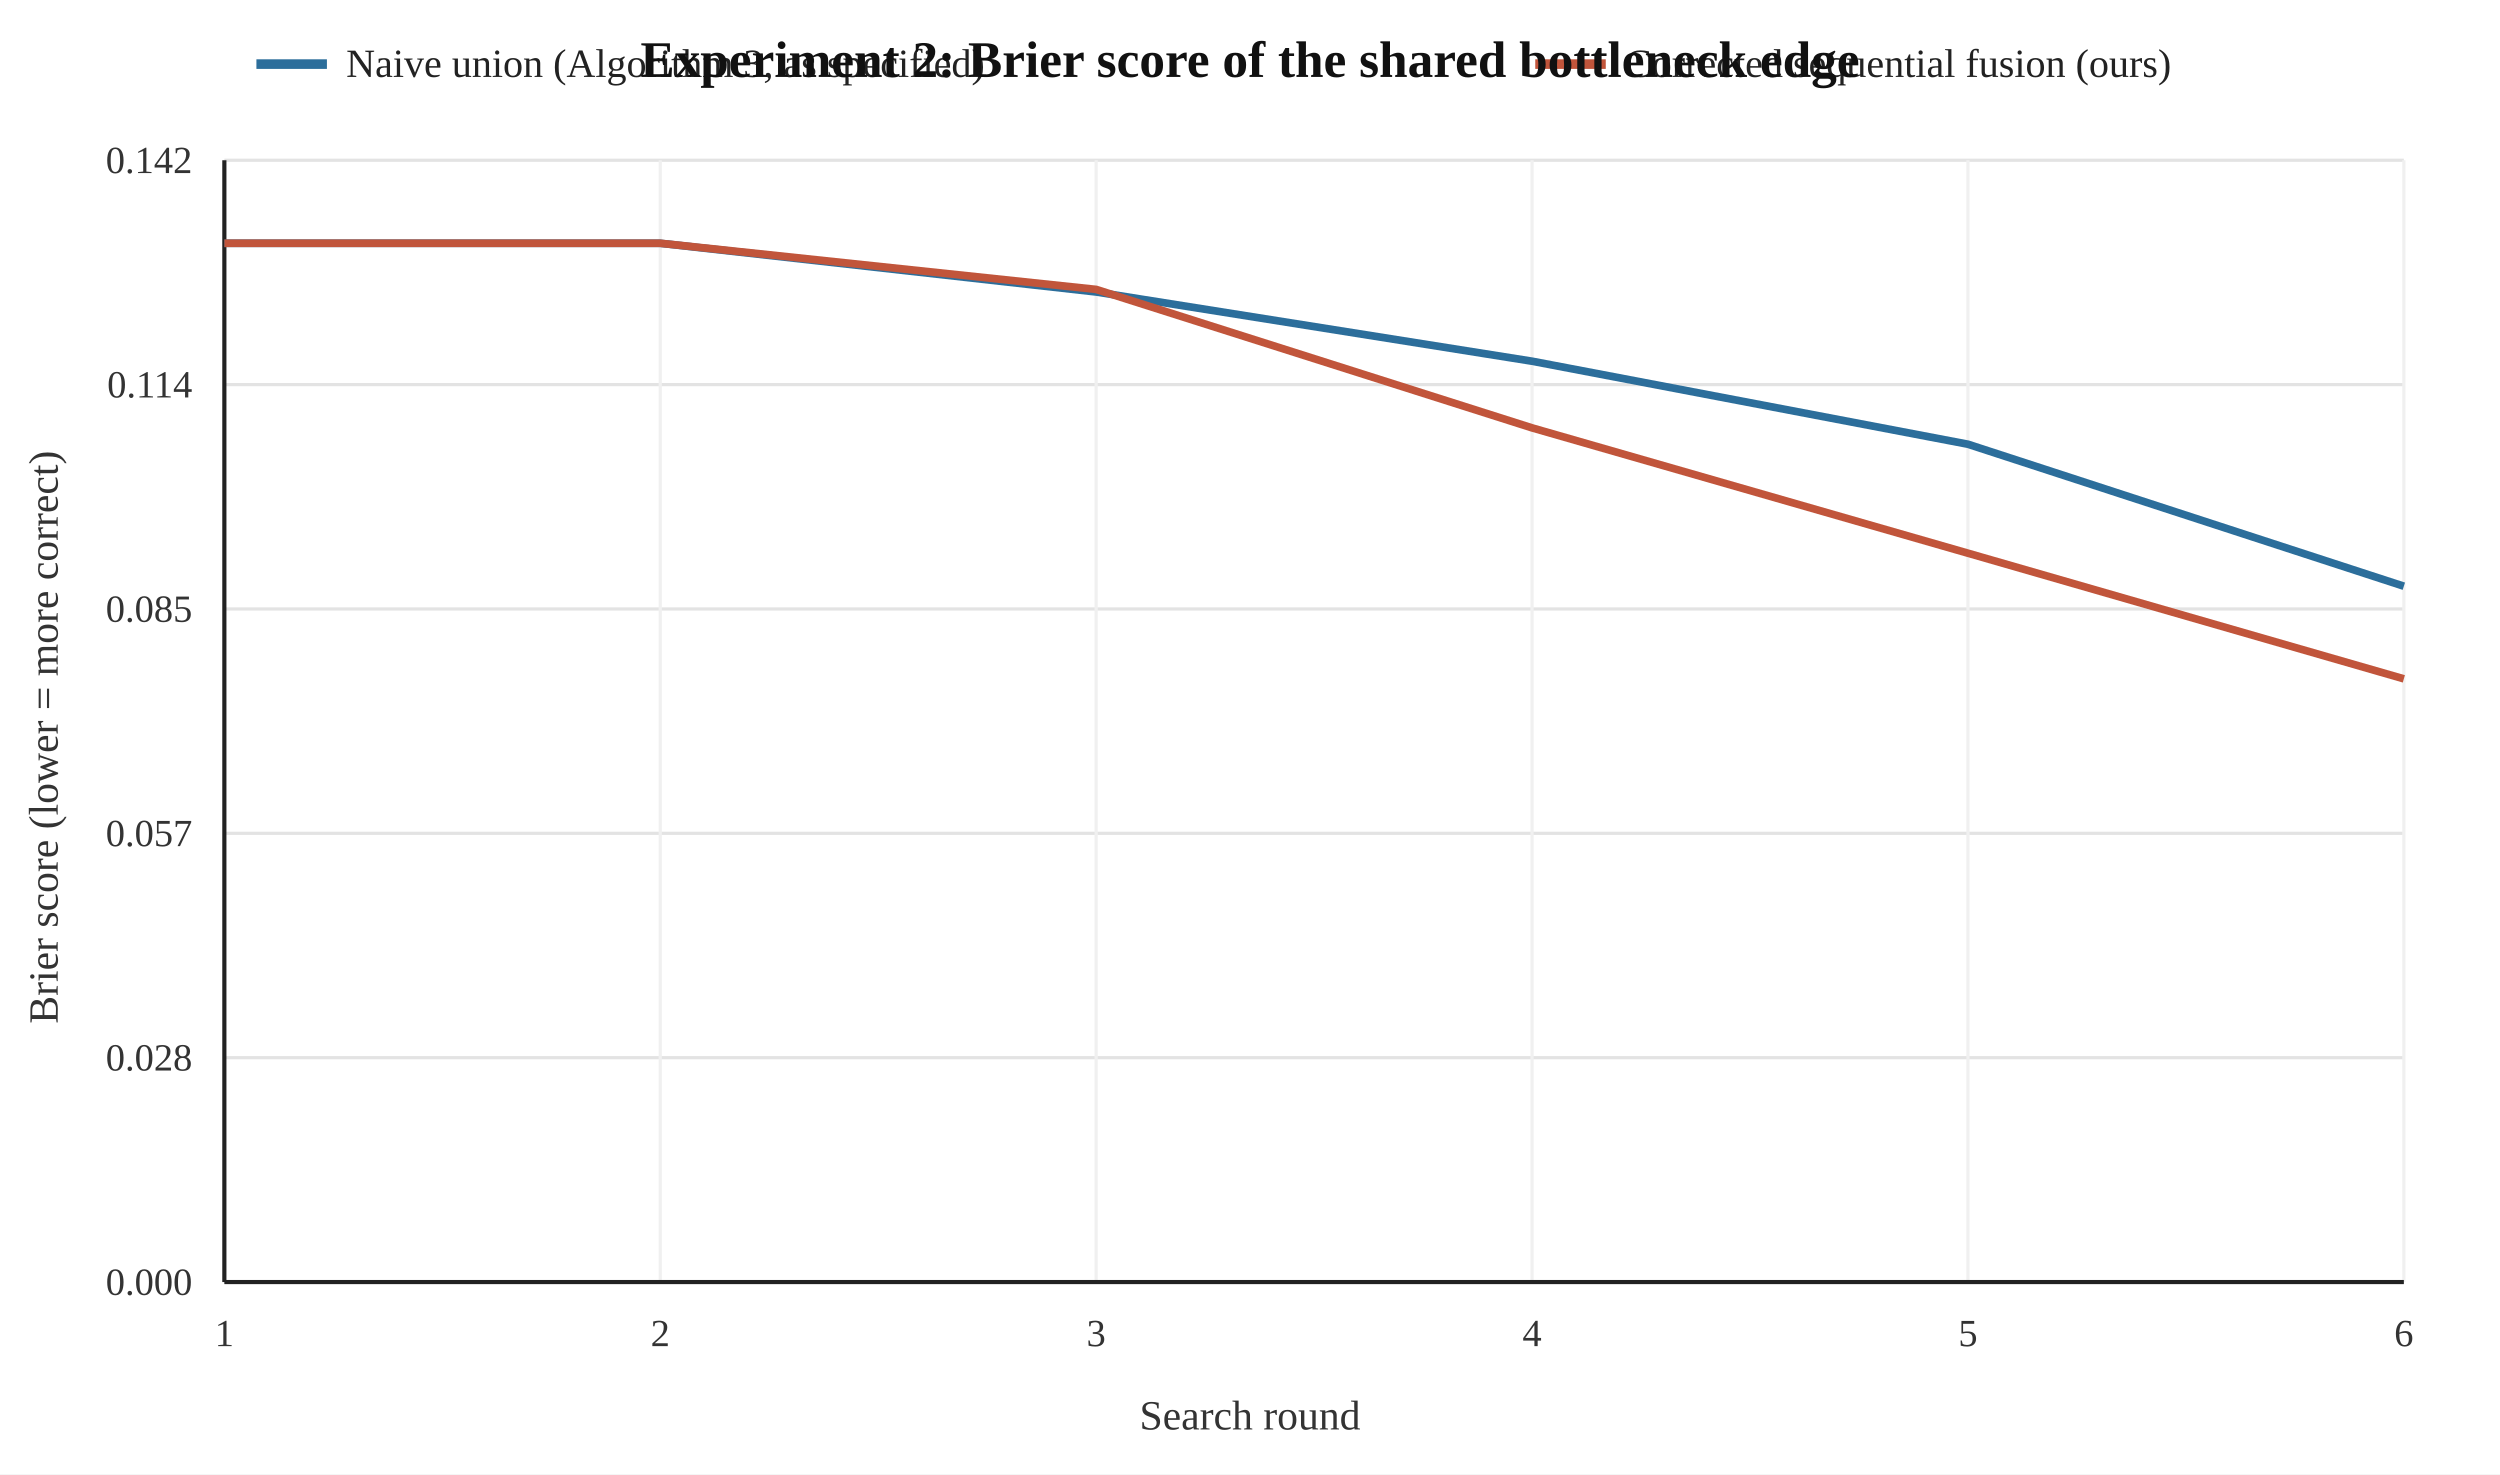
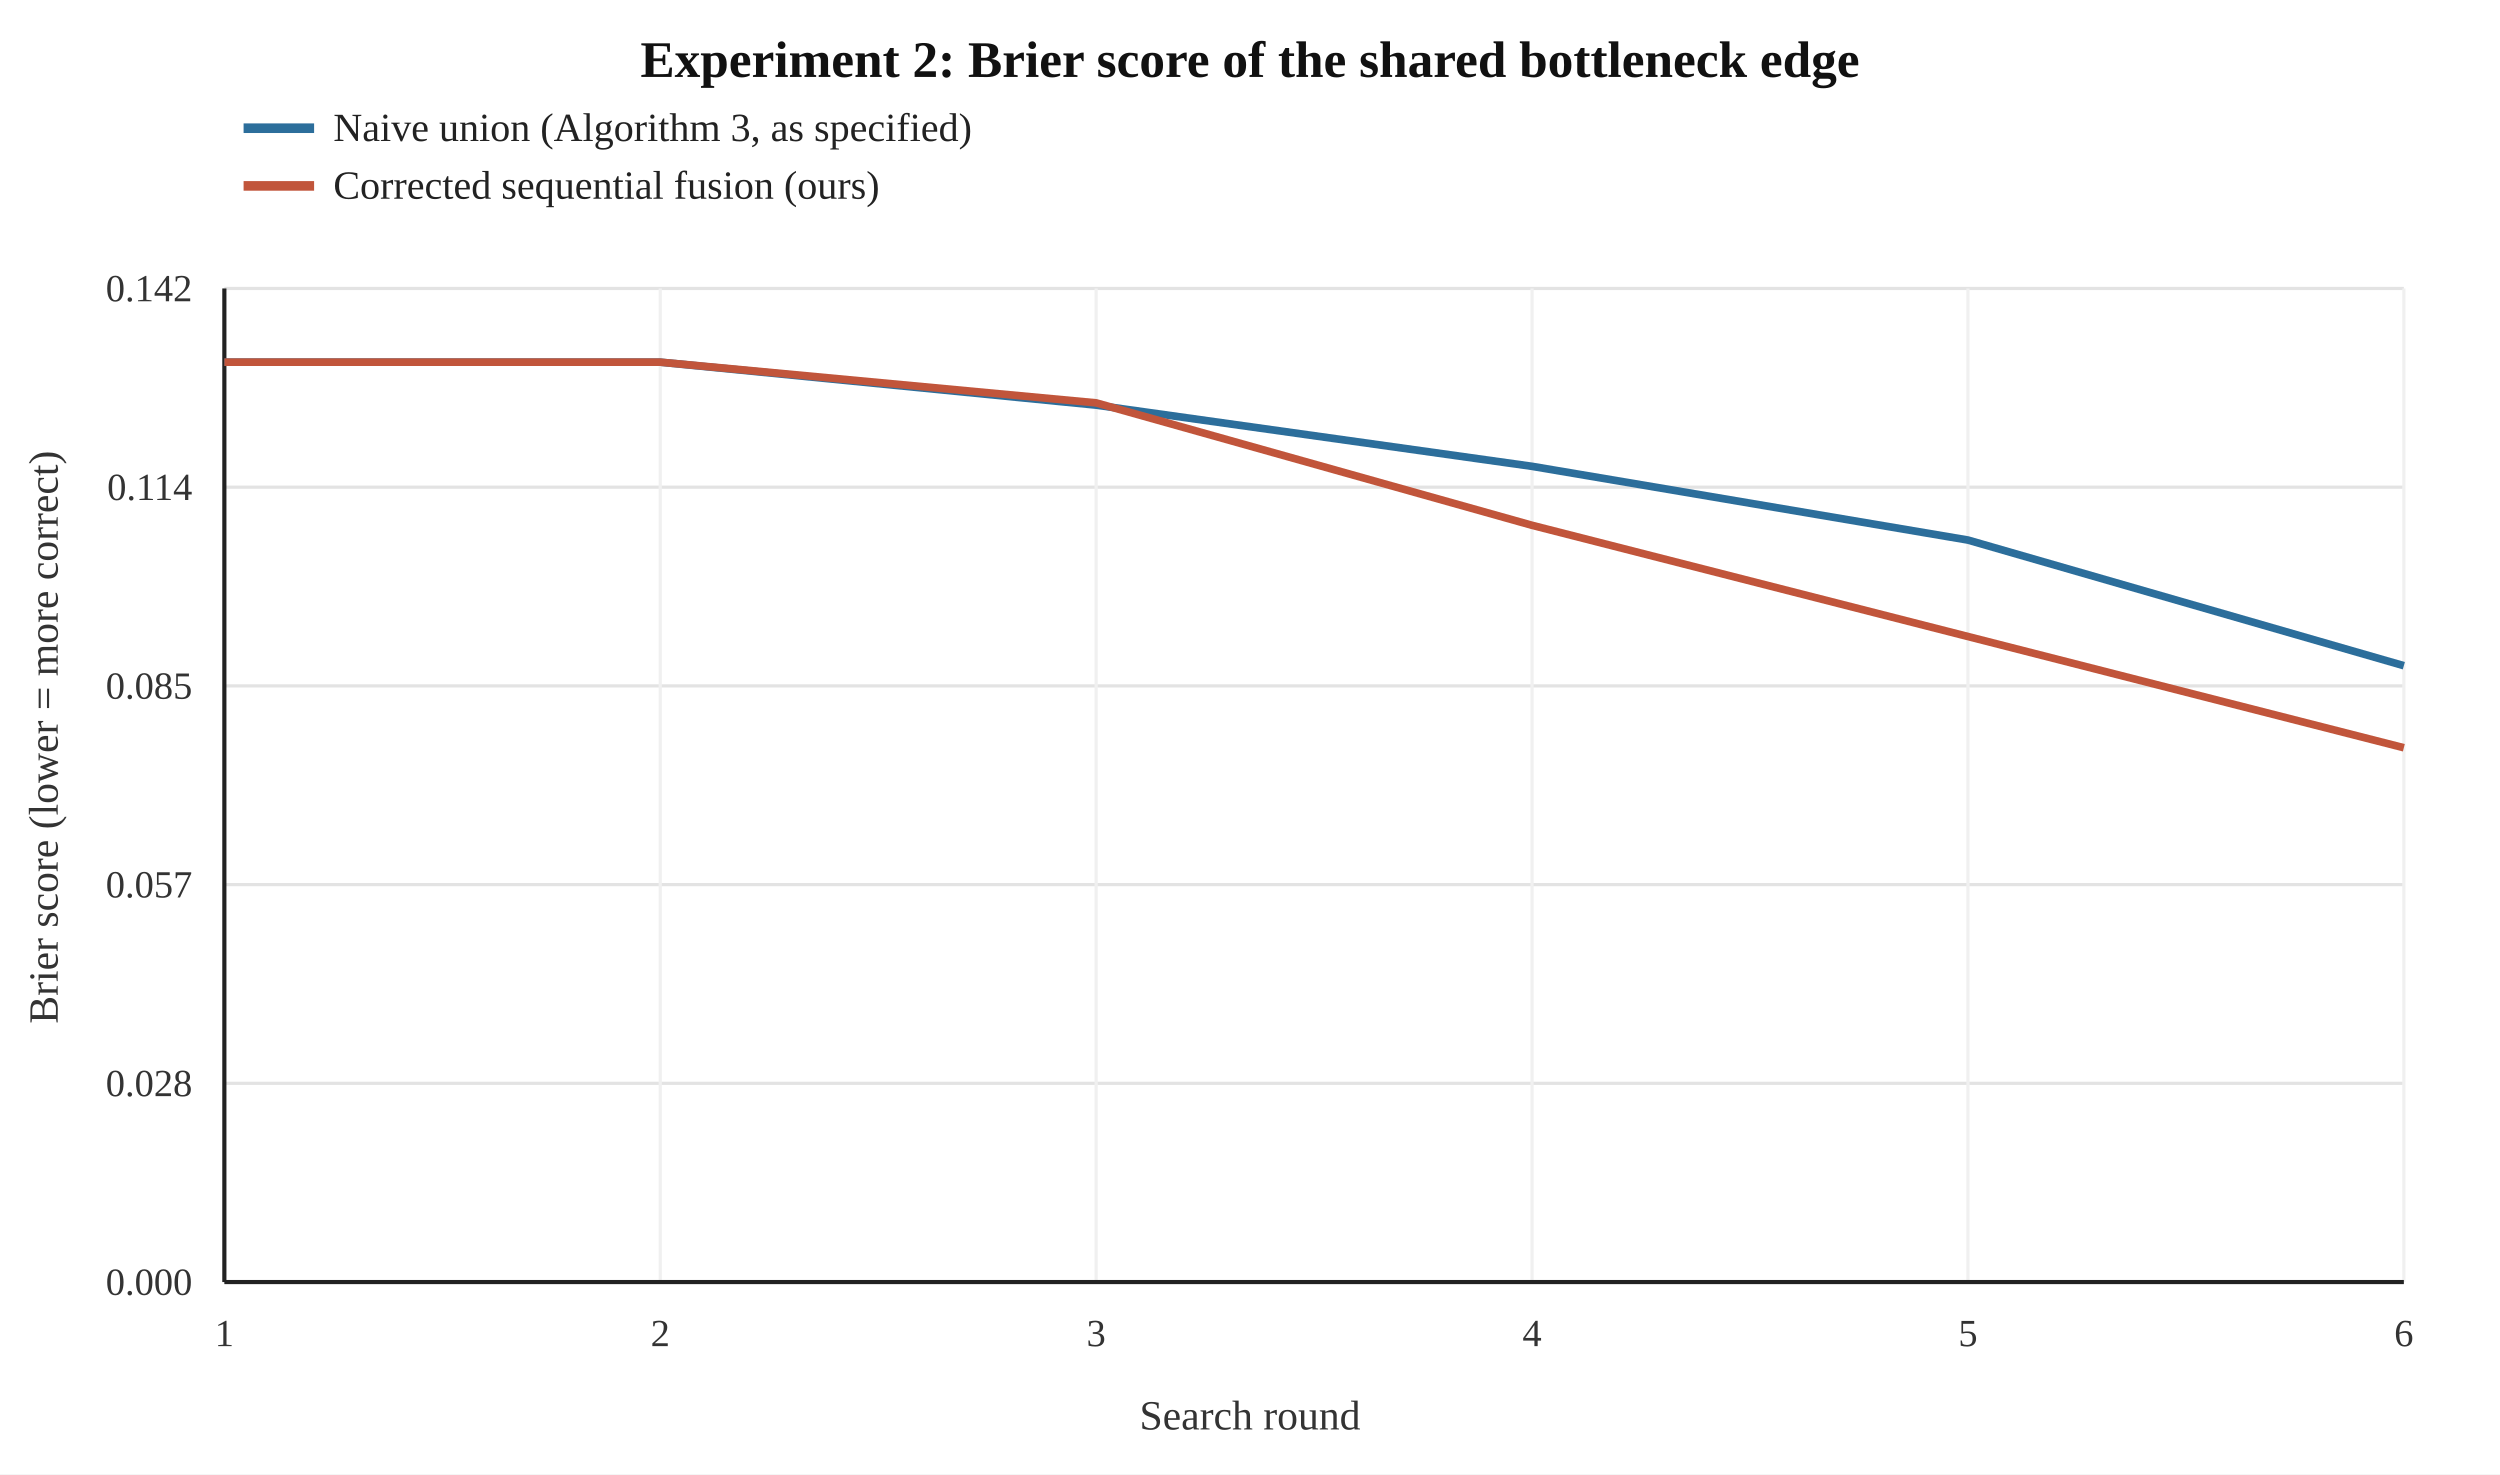
<svg xmlns="http://www.w3.org/2000/svg" width="780" height="460" viewBox="0 0 780 460" font-family="Georgia, 'Times New Roman', serif">
  <rect x="0" y="0" width="780" height="460" fill="#ffffff" />
  <line x1="70" y1="400.0" x2="750" y2="400.0" stroke="#e3e3e3" stroke-width="1" />
  <text x="60" y="404.0" font-size="12" fill="#333" text-anchor="end">0.000</text>
-   <line x1="70" y1="330.0" x2="750" y2="330.0" stroke="#e3e3e3" stroke-width="1" />
-   <text x="60" y="334.0" font-size="12" fill="#333" text-anchor="end">0.028</text>
-   <line x1="70" y1="260.0" x2="750" y2="260.0" stroke="#e3e3e3" stroke-width="1" />
-   <text x="60" y="264.0" font-size="12" fill="#333" text-anchor="end">0.057</text>
-   <line x1="70" y1="190.0" x2="750" y2="190.0" stroke="#e3e3e3" stroke-width="1" />
-   <text x="60" y="194.0" font-size="12" fill="#333" text-anchor="end">0.085</text>
-   <line x1="70" y1="120.0" x2="750" y2="120.0" stroke="#e3e3e3" stroke-width="1" />
-   <text x="60" y="124.0" font-size="12" fill="#333" text-anchor="end">0.114</text>
-   <line x1="70" y1="50.0" x2="750" y2="50.0" stroke="#e3e3e3" stroke-width="1" />
-   <text x="60" y="54.0" font-size="12" fill="#333" text-anchor="end">0.142</text>
-   <line x1="70.0" y1="50" x2="70.0" y2="400" stroke="#f0f0f0" stroke-width="1" />
+   <line x1="70" y1="338.0" x2="750" y2="338.0" stroke="#e3e3e3" stroke-width="1" />
+   <text x="60" y="342.0" font-size="12" fill="#333" text-anchor="end">0.028</text>
+   <line x1="70" y1="276.0" x2="750" y2="276.0" stroke="#e3e3e3" stroke-width="1" />
+   <text x="60" y="280.0" font-size="12" fill="#333" text-anchor="end">0.057</text>
+   <line x1="70" y1="214.0" x2="750" y2="214.0" stroke="#e3e3e3" stroke-width="1" />
+   <text x="60" y="218.0" font-size="12" fill="#333" text-anchor="end">0.085</text>
+   <line x1="70" y1="152.0" x2="750" y2="152.0" stroke="#e3e3e3" stroke-width="1" />
+   <text x="60" y="156.0" font-size="12" fill="#333" text-anchor="end">0.114</text>
+   <line x1="70" y1="90.0" x2="750" y2="90.0" stroke="#e3e3e3" stroke-width="1" />
+   <text x="60" y="94.0" font-size="12" fill="#333" text-anchor="end">0.142</text>
+   <line x1="70.0" y1="90" x2="70.0" y2="400" stroke="#f0f0f0" stroke-width="1" />
  <text x="70.0" y="420" font-size="12" fill="#333" text-anchor="middle">1</text>
-   <line x1="206.0" y1="50" x2="206.0" y2="400" stroke="#f0f0f0" stroke-width="1" />
+   <line x1="206.0" y1="90" x2="206.0" y2="400" stroke="#f0f0f0" stroke-width="1" />
  <text x="206.0" y="420" font-size="12" fill="#333" text-anchor="middle">2</text>
-   <line x1="342.0" y1="50" x2="342.0" y2="400" stroke="#f0f0f0" stroke-width="1" />
+   <line x1="342.0" y1="90" x2="342.0" y2="400" stroke="#f0f0f0" stroke-width="1" />
  <text x="342.0" y="420" font-size="12" fill="#333" text-anchor="middle">3</text>
-   <line x1="478.0" y1="50" x2="478.0" y2="400" stroke="#f0f0f0" stroke-width="1" />
+   <line x1="478.0" y1="90" x2="478.0" y2="400" stroke="#f0f0f0" stroke-width="1" />
  <text x="478.0" y="420" font-size="12" fill="#333" text-anchor="middle">4</text>
-   <line x1="614.0" y1="50" x2="614.0" y2="400" stroke="#f0f0f0" stroke-width="1" />
+   <line x1="614.0" y1="90" x2="614.0" y2="400" stroke="#f0f0f0" stroke-width="1" />
  <text x="614.0" y="420" font-size="12" fill="#333" text-anchor="middle">5</text>
-   <line x1="750.0" y1="50" x2="750.0" y2="400" stroke="#f0f0f0" stroke-width="1" />
+   <line x1="750.0" y1="90" x2="750.0" y2="400" stroke="#f0f0f0" stroke-width="1" />
  <text x="750.0" y="420" font-size="12" fill="#333" text-anchor="middle">6</text>
-   <line x1="70" y1="50" x2="70" y2="400" stroke="#222" stroke-width="1.3" />
+   <line x1="70" y1="90" x2="70" y2="400" stroke="#222" stroke-width="1.3" />
  <line x1="70" y1="400" x2="750" y2="400" stroke="#222" stroke-width="1.3" />
-   <polyline points="70.0,75.9 206.0,75.9 342.0,91.1 478.0,112.7 614.0,138.6 750.0,182.9" fill="none" stroke="#2C6E9B" stroke-width="2.4" />
-   <polyline points="70.0,75.9 206.0,75.9 342.0,90.3 478.0,133.5 614.0,172.6 750.0,211.8" fill="none" stroke="#C1553B" stroke-width="2.4" />
-   <line x1="80" y1="20" x2="102" y2="20" stroke="#2C6E9B" stroke-width="3" />
-   <text x="108" y="24" font-size="12.5" fill="#222">Naive union (Algorithm 3, as specified)</text>
-   <line x1="479" y1="20" x2="501" y2="20" stroke="#C1553B" stroke-width="3" />
-   <text x="507" y="24" font-size="12.5" fill="#222">Corrected sequential fusion (ours)</text>
+   <polyline points="70.0,113.0 206.0,113.0 342.0,126.4 478.0,145.5 614.0,168.5 750.0,207.7" fill="none" stroke="#2C6E9B" stroke-width="2.4" />
+   <polyline points="70.0,113.0 206.0,113.0 342.0,125.7 478.0,163.9 614.0,198.6 750.0,233.3" fill="none" stroke="#C1553B" stroke-width="2.4" />
+   <line x1="76" y1="40" x2="98" y2="40" stroke="#2C6E9B" stroke-width="3" />
+   <text x="104" y="44" font-size="12.5" fill="#222">Naive union (Algorithm 3, as specified)</text>
+   <line x1="76" y1="58" x2="98" y2="58" stroke="#C1553B" stroke-width="3" />
+   <text x="104" y="62" font-size="12.5" fill="#222">Corrected sequential fusion (ours)</text>
  <text x="390.0" y="24" font-size="16" fill="#111" text-anchor="middle" font-weight="bold">Experiment 2: Brier score of the shared bottleneck edge</text>
  <text x="390.0" y="446" font-size="13" fill="#333" text-anchor="middle">Search round</text>
  <text x="18" y="230.0" font-size="13" fill="#333" text-anchor="middle" transform="rotate(-90 18 230.0)">Brier score (lower = more correct)</text>
</svg>
